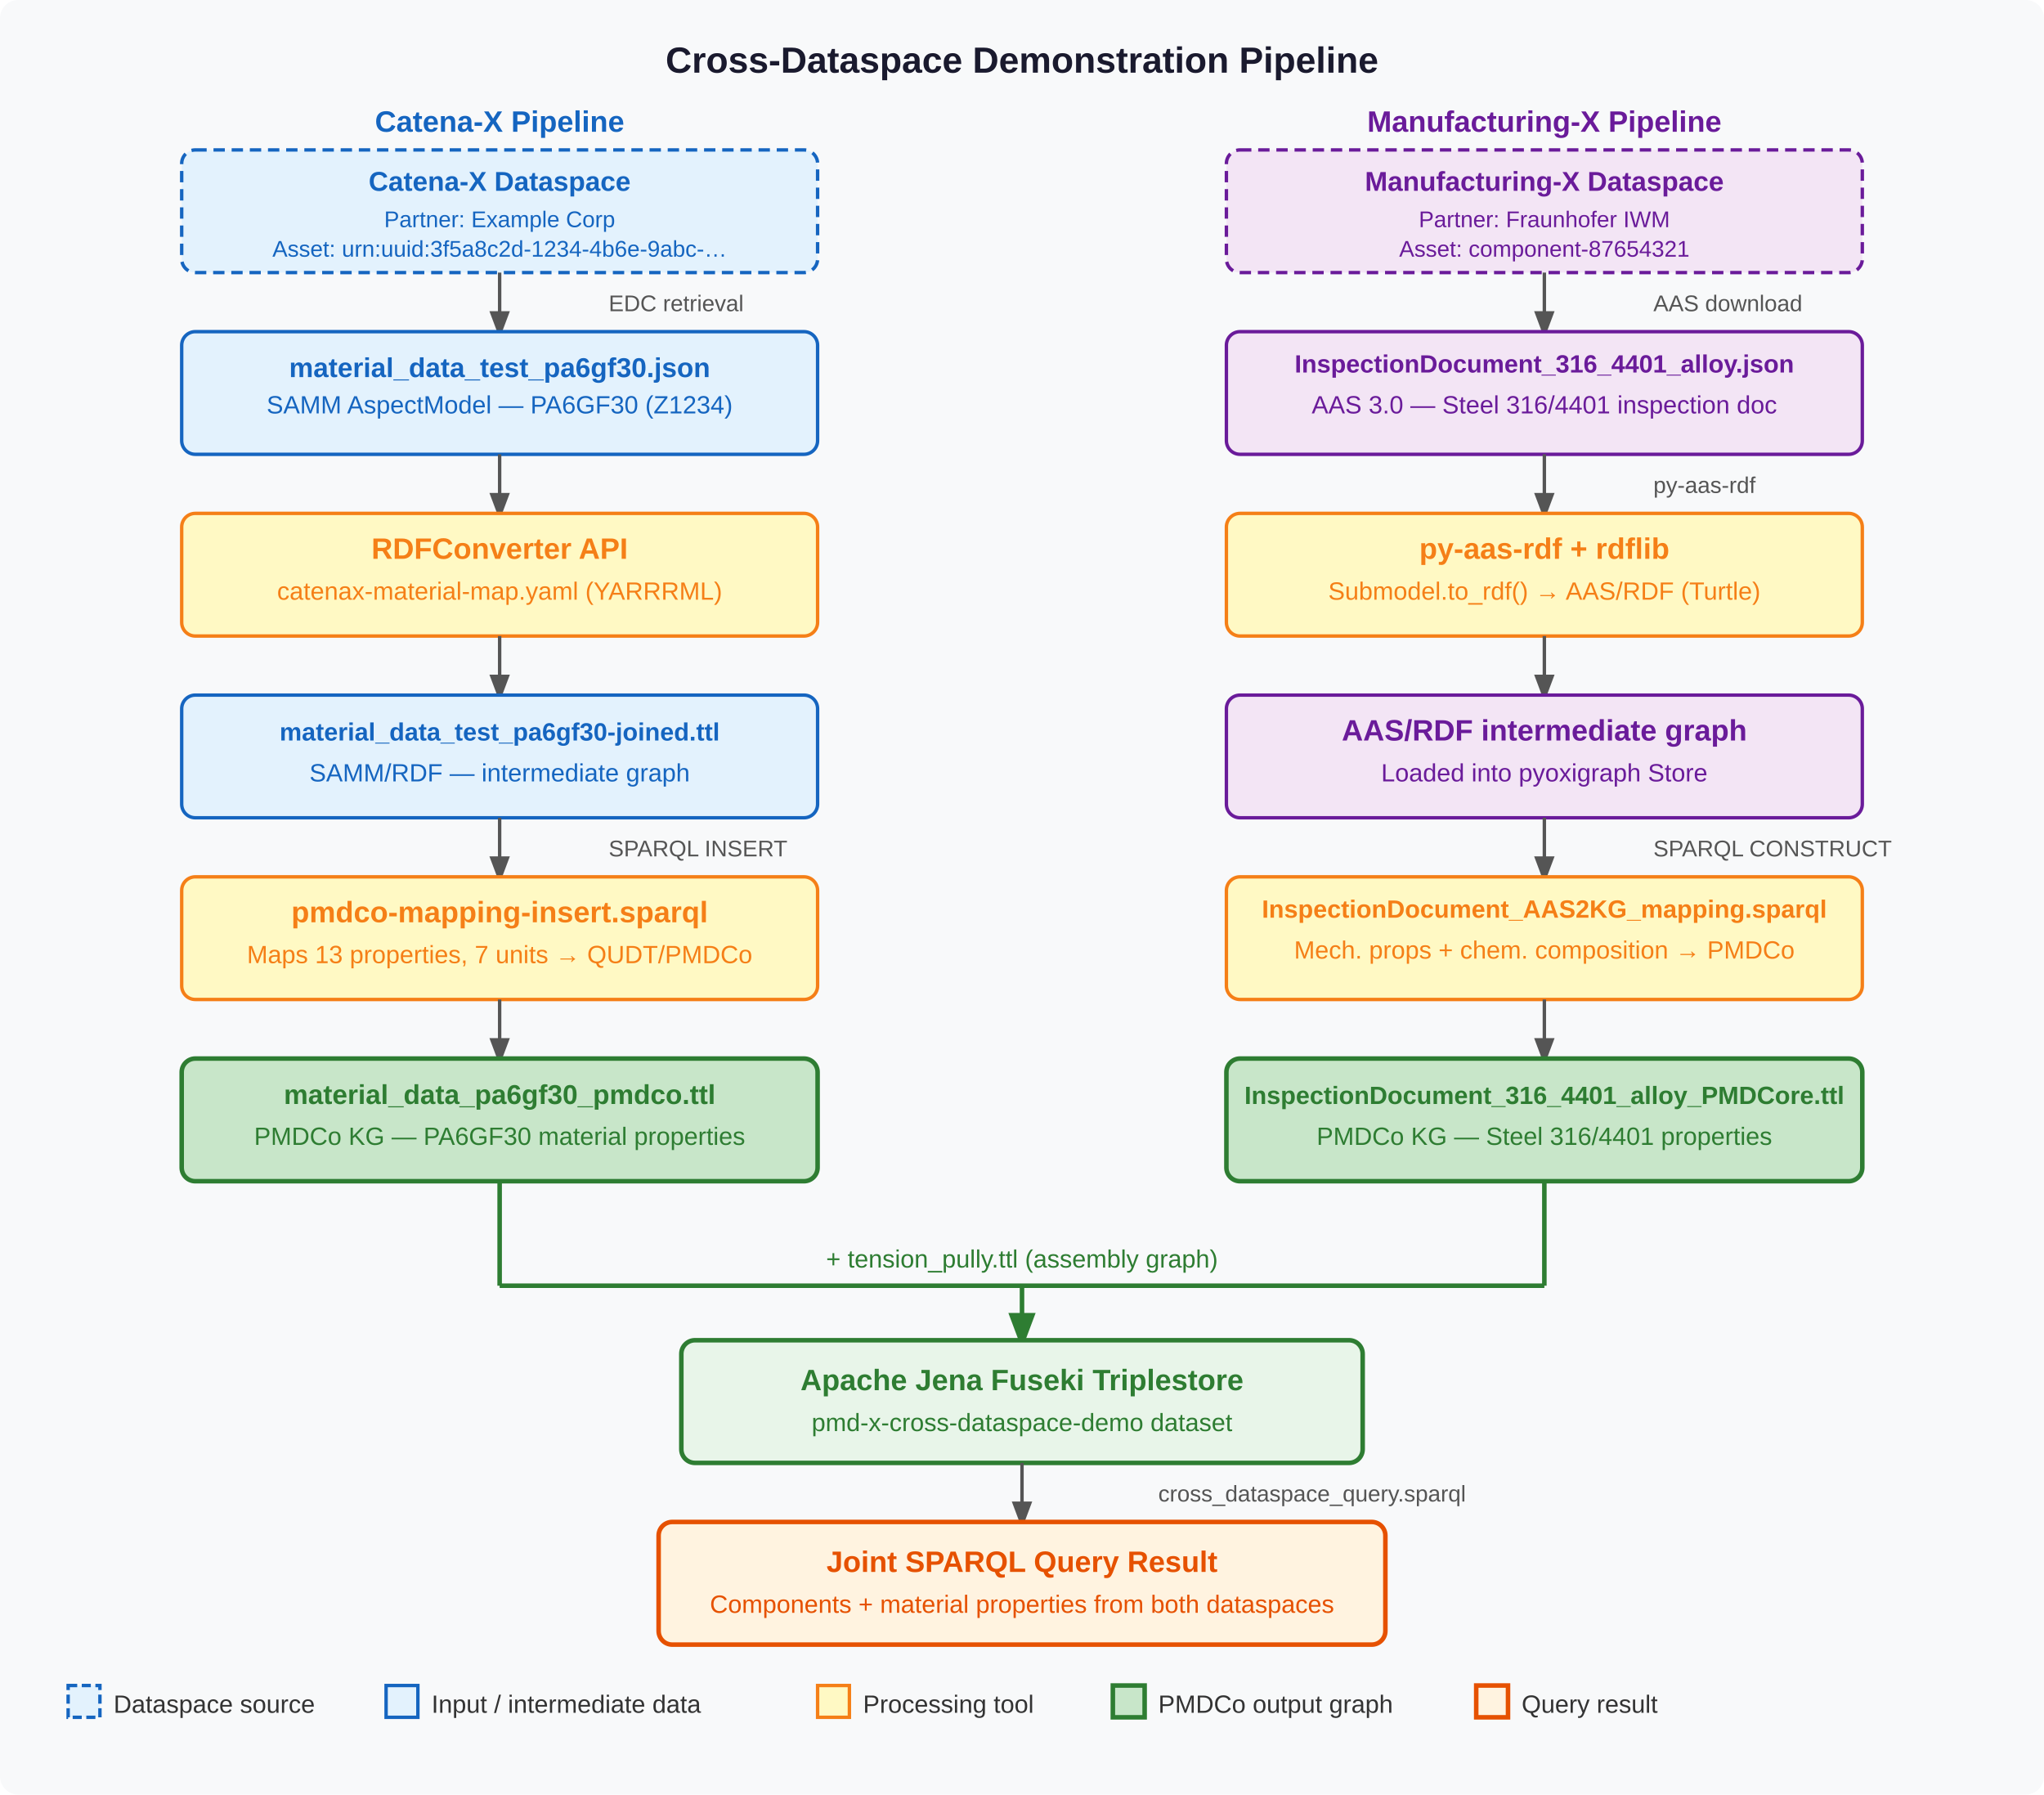
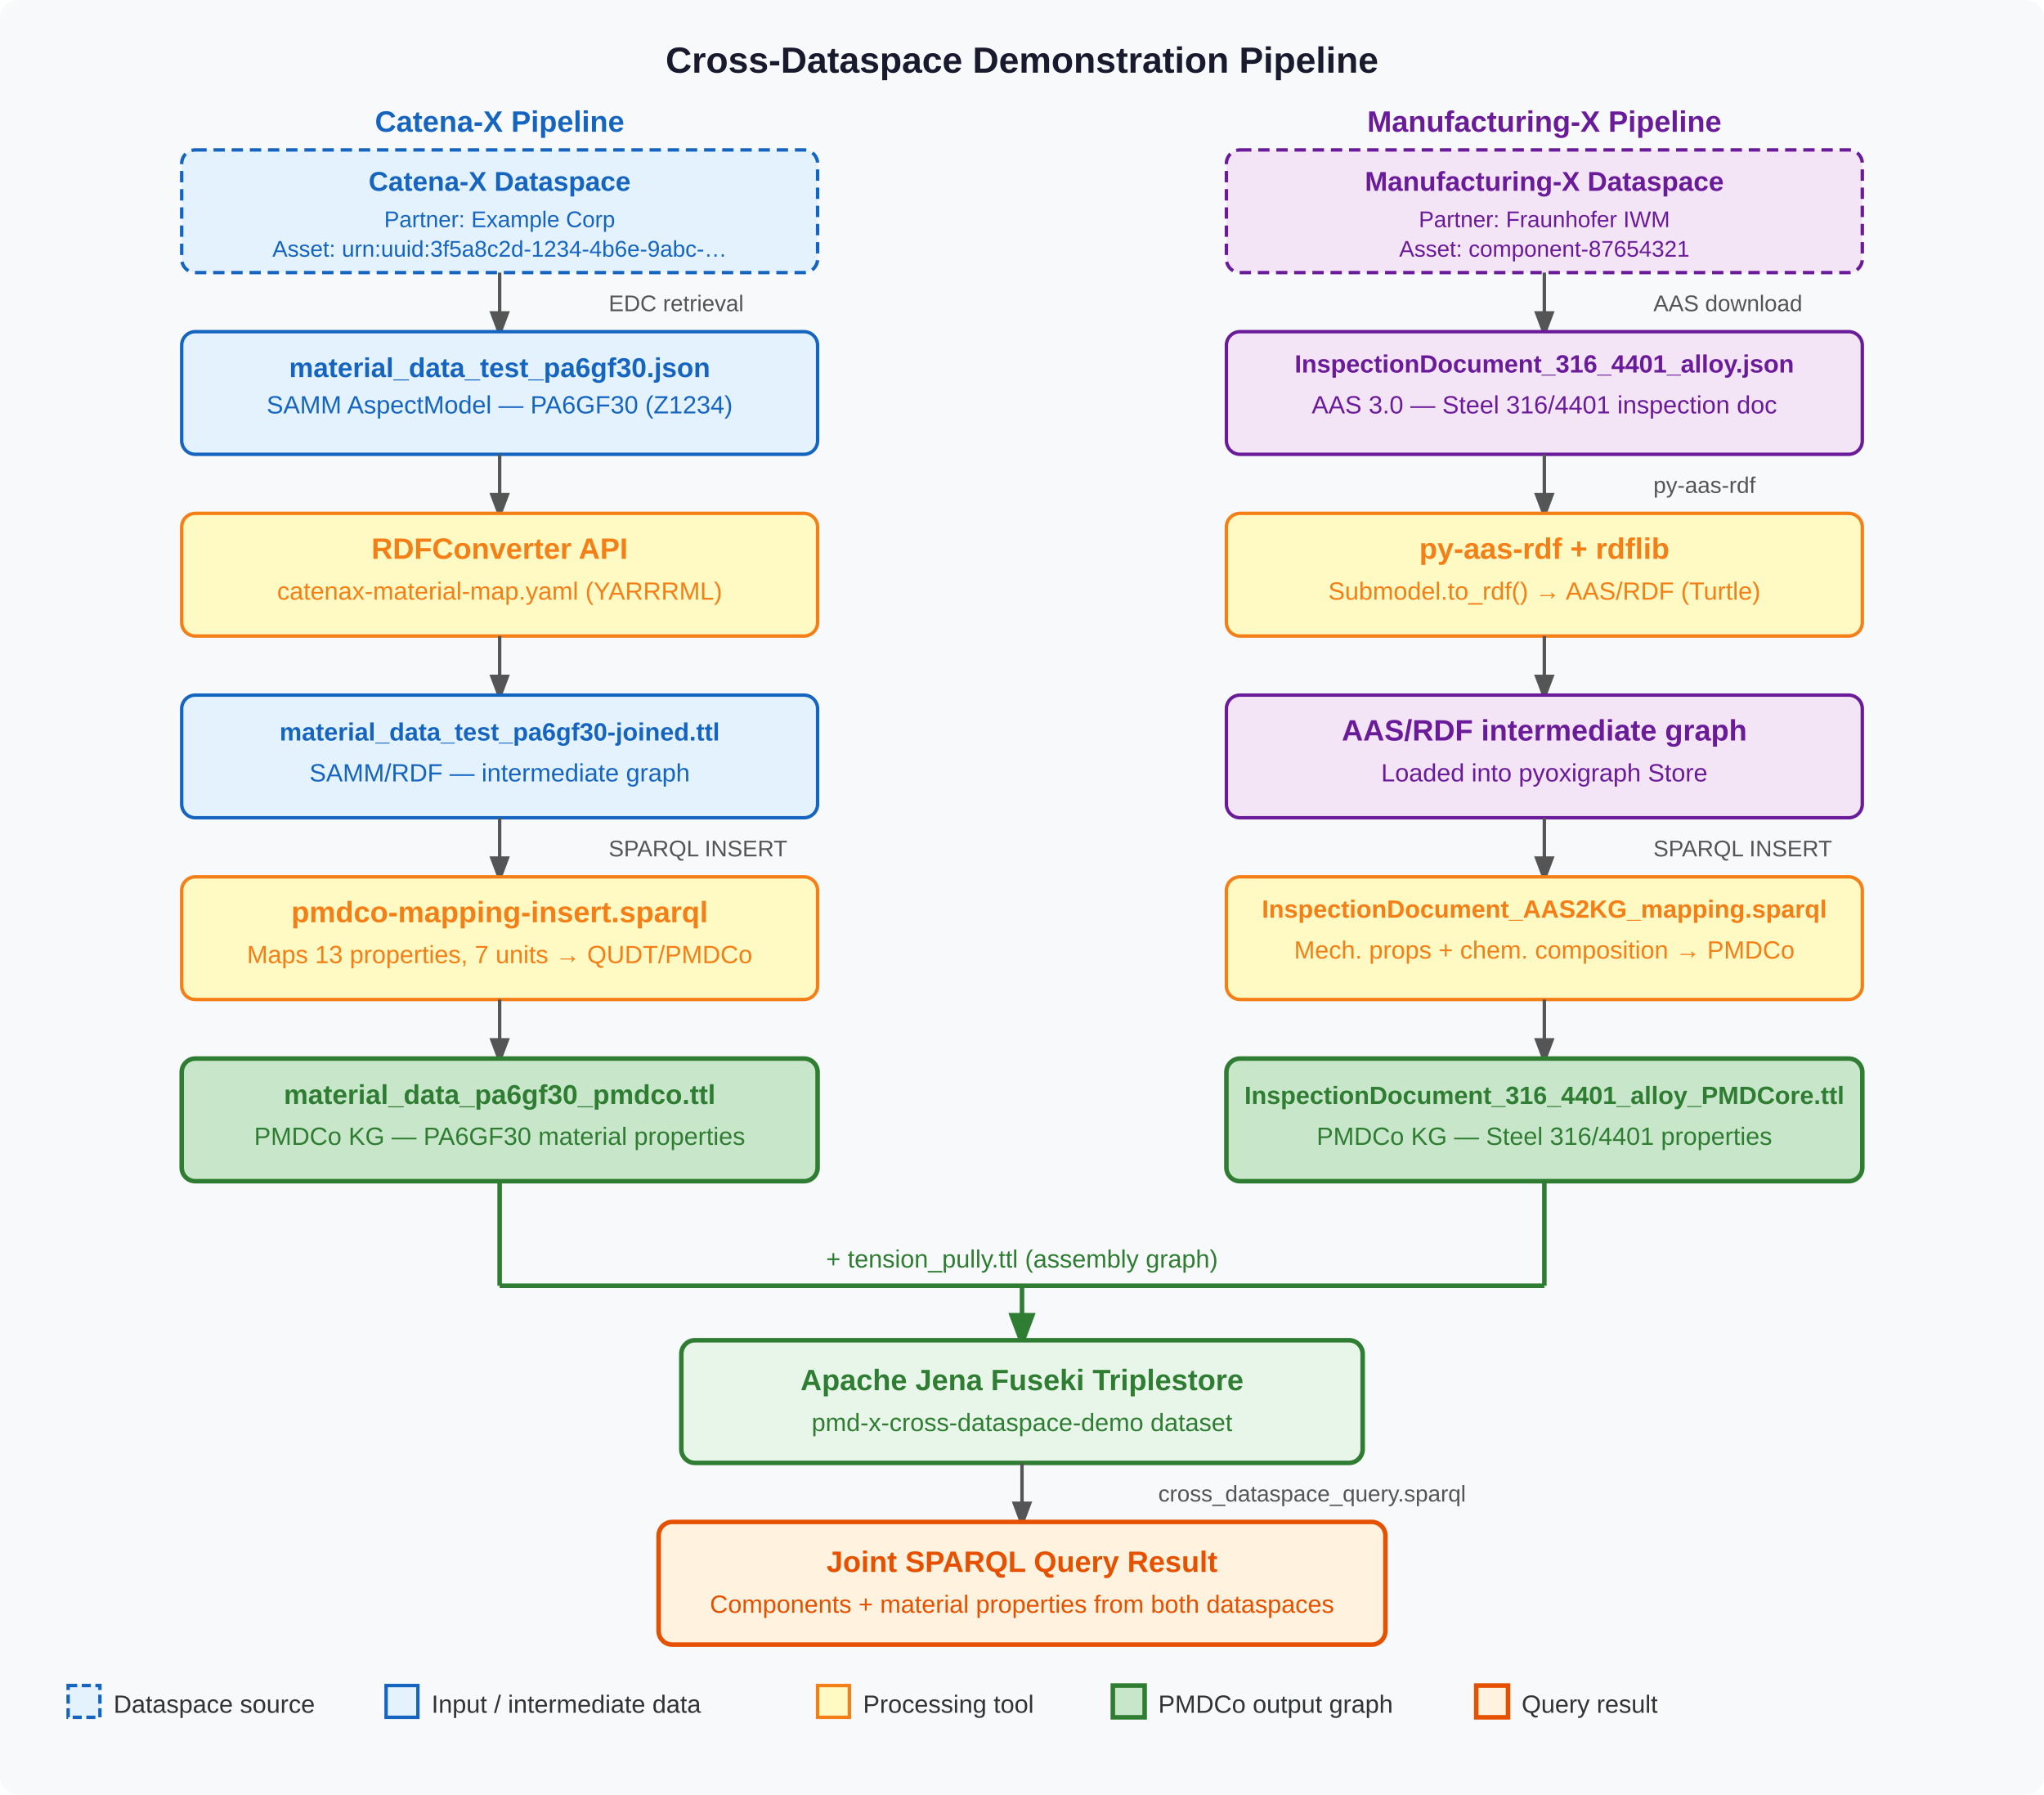
<svg xmlns="http://www.w3.org/2000/svg" viewBox="0 0 900 790" font-family="Arial, sans-serif" font-size="13">
  <rect width="900" height="790" fill="#f8f9fa" rx="8" />
  <text x="450" y="32" text-anchor="middle" font-size="16" font-weight="bold" fill="#1a1a2e">Cross-Dataspace Demonstration Pipeline</text>
  <defs>
    <marker id="arr" markerWidth="8" markerHeight="8" refX="6" refY="3" orient="auto">
      <path d="M0,0 L0,6 L8,3 z" fill="#555" />
    </marker>
    <marker id="arr-green" markerWidth="8" markerHeight="8" refX="6" refY="3" orient="auto">
      <path d="M0,0 L0,6 L8,3 z" fill="#2e7d32" />
    </marker>
  </defs>
  <text x="220" y="58" text-anchor="middle" font-size="13" font-weight="bold" fill="#1565c0">Catena-X Pipeline</text>
  <rect x="80" y="66" width="280" height="54" rx="6" fill="#e3f2fd" stroke="#1565c0" stroke-width="1.5" stroke-dasharray="5,3" />
  <text x="220" y="84" text-anchor="middle" font-weight="bold" fill="#1565c0" font-size="12">Catena-X Dataspace</text>
  <text x="220" y="100" text-anchor="middle" fill="#1565c0" font-size="10">Partner: Example Corp</text>
  <text x="220" y="113" text-anchor="middle" fill="#1565c0" font-size="10">Asset: urn:uuid:3f5a8c2d-1234-4b6e-9abc-…</text>
  <line x1="220" y1="120" x2="220" y2="146" stroke="#555" stroke-width="1.5" marker-end="url(#arr)" />
  <text x="268" y="137" font-size="10" fill="#555">EDC retrieval</text>
  <rect x="80" y="146" width="280" height="54" rx="6" fill="#e3f2fd" stroke="#1565c0" stroke-width="1.5" />
  <text x="220" y="166" text-anchor="middle" font-weight="bold" fill="#1565c0" font-size="12">material_data_test_pa6gf30.json</text>
  <text x="220" y="182" text-anchor="middle" fill="#1565c0" font-size="11">SAMM AspectModel — PA6GF30 (Z1234)</text>
  <line x1="220" y1="200" x2="220" y2="226" stroke="#555" stroke-width="1.5" marker-end="url(#arr)" />
  <rect x="80" y="226" width="280" height="54" rx="6" fill="#fff9c4" stroke="#f57f17" stroke-width="1.5" />
  <text x="220" y="246" text-anchor="middle" font-weight="bold" fill="#f57f17">RDFConverter API</text>
  <text x="220" y="264" text-anchor="middle" fill="#f57f17" font-size="11">catenax-material-map.yaml (YARRRML)</text>
  <line x1="220" y1="280" x2="220" y2="306" stroke="#555" stroke-width="1.5" marker-end="url(#arr)" />
  <rect x="80" y="306" width="280" height="54" rx="6" fill="#e3f2fd" stroke="#1565c0" stroke-width="1.5" />
  <text x="220" y="326" text-anchor="middle" font-weight="bold" fill="#1565c0" font-size="11">material_data_test_pa6gf30-joined.ttl</text>
  <text x="220" y="344" text-anchor="middle" fill="#1565c0" font-size="11">SAMM/RDF — intermediate graph</text>
  <line x1="220" y1="360" x2="220" y2="386" stroke="#555" stroke-width="1.5" marker-end="url(#arr)" />
  <text x="268" y="377" font-size="10" fill="#555">SPARQL INSERT</text>
  <rect x="80" y="386" width="280" height="54" rx="6" fill="#fff9c4" stroke="#f57f17" stroke-width="1.5" />
  <text x="220" y="406" text-anchor="middle" font-weight="bold" fill="#f57f17">pmdco-mapping-insert.sparql</text>
  <text x="220" y="424" text-anchor="middle" fill="#f57f17" font-size="11">Maps 13 properties, 7 units → QUDT/PMDCo</text>
  <line x1="220" y1="440" x2="220" y2="466" stroke="#555" stroke-width="1.5" marker-end="url(#arr)" />
  <rect x="80" y="466" width="280" height="54" rx="6" fill="#c8e6c9" stroke="#2e7d32" stroke-width="2" />
  <text x="220" y="486" text-anchor="middle" font-weight="bold" fill="#2e7d32" font-size="12">material_data_pa6gf30_pmdco.ttl</text>
  <text x="220" y="504" text-anchor="middle" fill="#2e7d32" font-size="11">PMDCo KG — PA6GF30 material properties</text>
  <text x="680" y="58" text-anchor="middle" font-size="13" font-weight="bold" fill="#6a1b9a">Manufacturing-X Pipeline</text>
  <rect x="540" y="66" width="280" height="54" rx="6" fill="#f3e5f5" stroke="#6a1b9a" stroke-width="1.5" stroke-dasharray="5,3" />
  <text x="680" y="84" text-anchor="middle" font-weight="bold" fill="#6a1b9a" font-size="12">Manufacturing-X Dataspace</text>
  <text x="680" y="100" text-anchor="middle" fill="#6a1b9a" font-size="10">Partner: Fraunhofer IWM</text>
  <text x="680" y="113" text-anchor="middle" fill="#6a1b9a" font-size="10">Asset: component-87654321</text>
  <line x1="680" y1="120" x2="680" y2="146" stroke="#555" stroke-width="1.5" marker-end="url(#arr)" />
  <text x="728" y="137" font-size="10" fill="#555">AAS download</text>
  <rect x="540" y="146" width="280" height="54" rx="6" fill="#f3e5f5" stroke="#6a1b9a" stroke-width="1.5" />
  <text x="680" y="164" text-anchor="middle" font-weight="bold" fill="#6a1b9a" font-size="11">InspectionDocument_316_4401_alloy.json</text>
  <text x="680" y="182" text-anchor="middle" fill="#6a1b9a" font-size="11">AAS 3.0 — Steel 316/4401 inspection doc</text>
  <line x1="680" y1="200" x2="680" y2="226" stroke="#555" stroke-width="1.5" marker-end="url(#arr)" />
  <text x="728" y="217" font-size="10" fill="#555">py-aas-rdf</text>
  <rect x="540" y="226" width="280" height="54" rx="6" fill="#fff9c4" stroke="#f57f17" stroke-width="1.5" />
  <text x="680" y="246" text-anchor="middle" font-weight="bold" fill="#f57f17">py-aas-rdf + rdflib</text>
  <text x="680" y="264" text-anchor="middle" fill="#f57f17" font-size="11">Submodel.to_rdf() → AAS/RDF (Turtle)</text>
  <line x1="680" y1="280" x2="680" y2="306" stroke="#555" stroke-width="1.5" marker-end="url(#arr)" />
  <rect x="540" y="306" width="280" height="54" rx="6" fill="#f3e5f5" stroke="#6a1b9a" stroke-width="1.5" />
  <text x="680" y="326" text-anchor="middle" font-weight="bold" fill="#6a1b9a">AAS/RDF intermediate graph</text>
  <text x="680" y="344" text-anchor="middle" fill="#6a1b9a" font-size="11">Loaded into pyoxigraph Store</text>
  <line x1="680" y1="360" x2="680" y2="386" stroke="#555" stroke-width="1.5" marker-end="url(#arr)" />
-   <text x="728" y="377" font-size="10" fill="#555">SPARQL CONSTRUCT</text>
+   <text x="728" y="377" font-size="10" fill="#555">SPARQL INSERT</text>
  <rect x="540" y="386" width="280" height="54" rx="6" fill="#fff9c4" stroke="#f57f17" stroke-width="1.5" />
  <text x="680" y="404" text-anchor="middle" font-weight="bold" fill="#f57f17" font-size="11">InspectionDocument_AAS2KG_mapping.sparql</text>
  <text x="680" y="422" text-anchor="middle" fill="#f57f17" font-size="11">Mech. props + chem. composition → PMDCo</text>
  <line x1="680" y1="440" x2="680" y2="466" stroke="#555" stroke-width="1.5" marker-end="url(#arr)" />
  <rect x="540" y="466" width="280" height="54" rx="6" fill="#c8e6c9" stroke="#2e7d32" stroke-width="2" />
  <text x="680" y="486" text-anchor="middle" font-weight="bold" fill="#2e7d32" font-size="11">InspectionDocument_316_4401_alloy_PMDCore.ttl</text>
  <text x="680" y="504" text-anchor="middle" fill="#2e7d32" font-size="11">PMDCo KG — Steel 316/4401 properties</text>
  <line x1="220" y1="520" x2="220" y2="566" stroke="#2e7d32" stroke-width="2" />
  <line x1="680" y1="520" x2="680" y2="566" stroke="#2e7d32" stroke-width="2" />
  <line x1="220" y1="566" x2="680" y2="566" stroke="#2e7d32" stroke-width="2" />
  <line x1="450" y1="566" x2="450" y2="590" stroke="#2e7d32" stroke-width="2" marker-end="url(#arr-green)" />
  <text x="450" y="558" text-anchor="middle" font-size="11" fill="#2e7d32">+ tension_pully.ttl (assembly graph)</text>
  <rect x="300" y="590" width="300" height="54" rx="6" fill="#e8f5e9" stroke="#2e7d32" stroke-width="2" />
  <text x="450" y="612" text-anchor="middle" font-weight="bold" fill="#2e7d32">Apache Jena Fuseki Triplestore</text>
  <text x="450" y="630" text-anchor="middle" fill="#2e7d32" font-size="11">pmd-x-cross-dataspace-demo dataset</text>
  <line x1="450" y1="644" x2="450" y2="670" stroke="#555" stroke-width="1.5" marker-end="url(#arr)" />
  <text x="510" y="661" font-size="10" fill="#555">cross_dataspace_query.sparql</text>
  <rect x="290" y="670" width="320" height="54" rx="6" fill="#fff3e0" stroke="#e65100" stroke-width="2" />
  <text x="450" y="692" text-anchor="middle" font-weight="bold" fill="#e65100">Joint SPARQL Query Result</text>
  <text x="450" y="710" text-anchor="middle" fill="#e65100" font-size="11">Components + material properties from both dataspaces</text>
  <rect x="30" y="742" width="14" height="14" fill="#e3f2fd" stroke="#1565c0" stroke-width="1.5" stroke-dasharray="4,2" />
  <text x="50" y="754" font-size="11" fill="#333">Dataspace source</text>
  <rect x="170" y="742" width="14" height="14" fill="#e3f2fd" stroke="#1565c0" stroke-width="1.5" />
  <text x="190" y="754" font-size="11" fill="#333">Input / intermediate data</text>
  <rect x="360" y="742" width="14" height="14" fill="#fff9c4" stroke="#f57f17" stroke-width="1.5" />
  <text x="380" y="754" font-size="11" fill="#333">Processing tool</text>
  <rect x="490" y="742" width="14" height="14" fill="#c8e6c9" stroke="#2e7d32" stroke-width="2" />
  <text x="510" y="754" font-size="11" fill="#333">PMDCo output graph</text>
  <rect x="650" y="742" width="14" height="14" fill="#fff3e0" stroke="#e65100" stroke-width="2" />
  <text x="670" y="754" font-size="11" fill="#333">Query result</text>
</svg>
